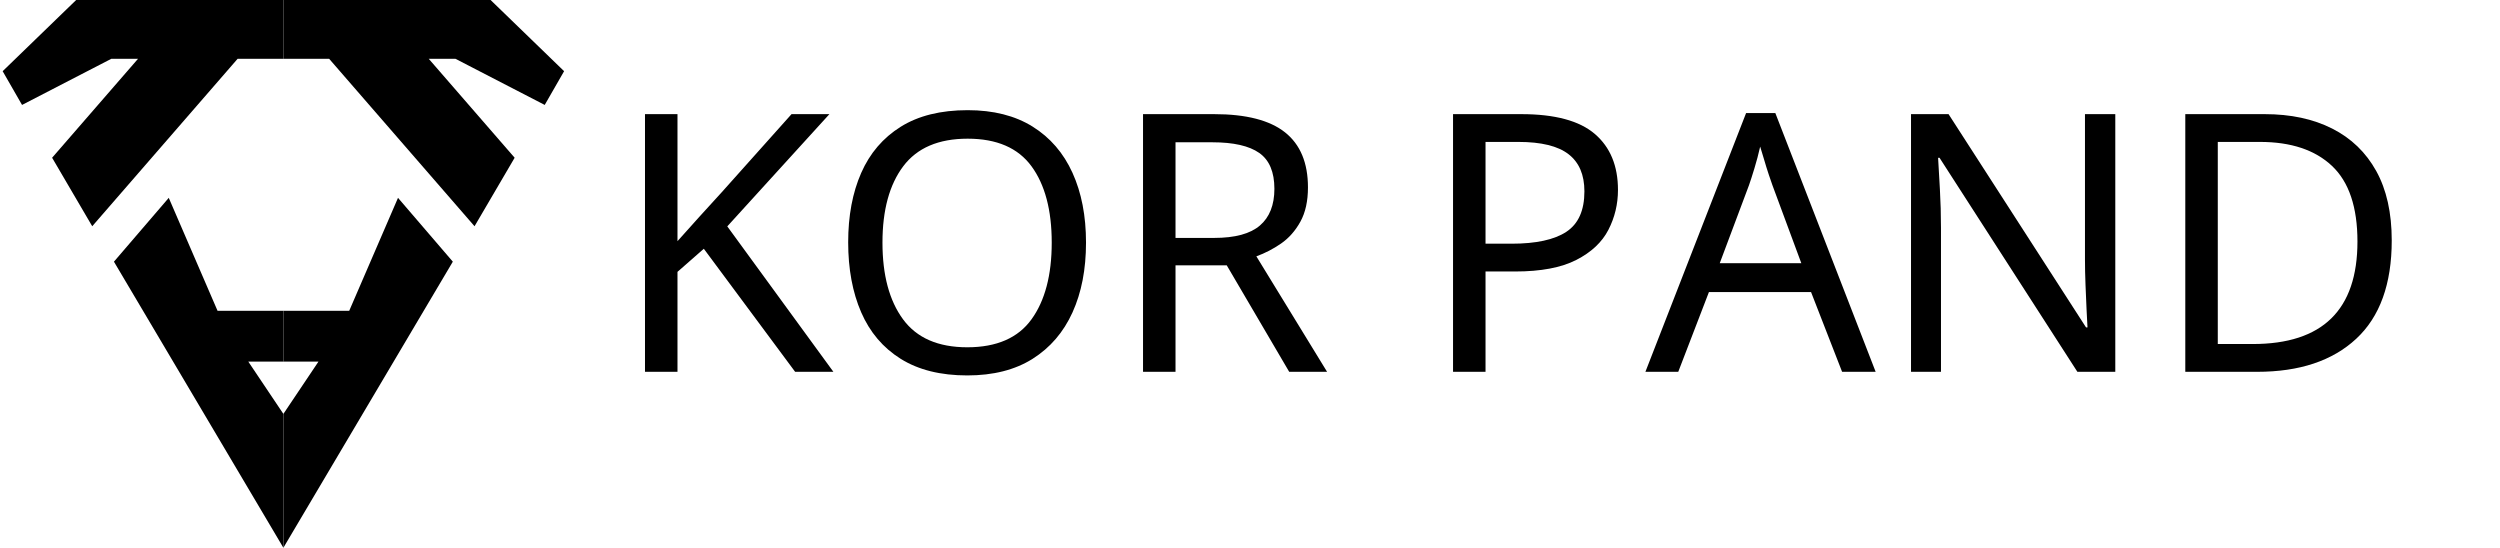
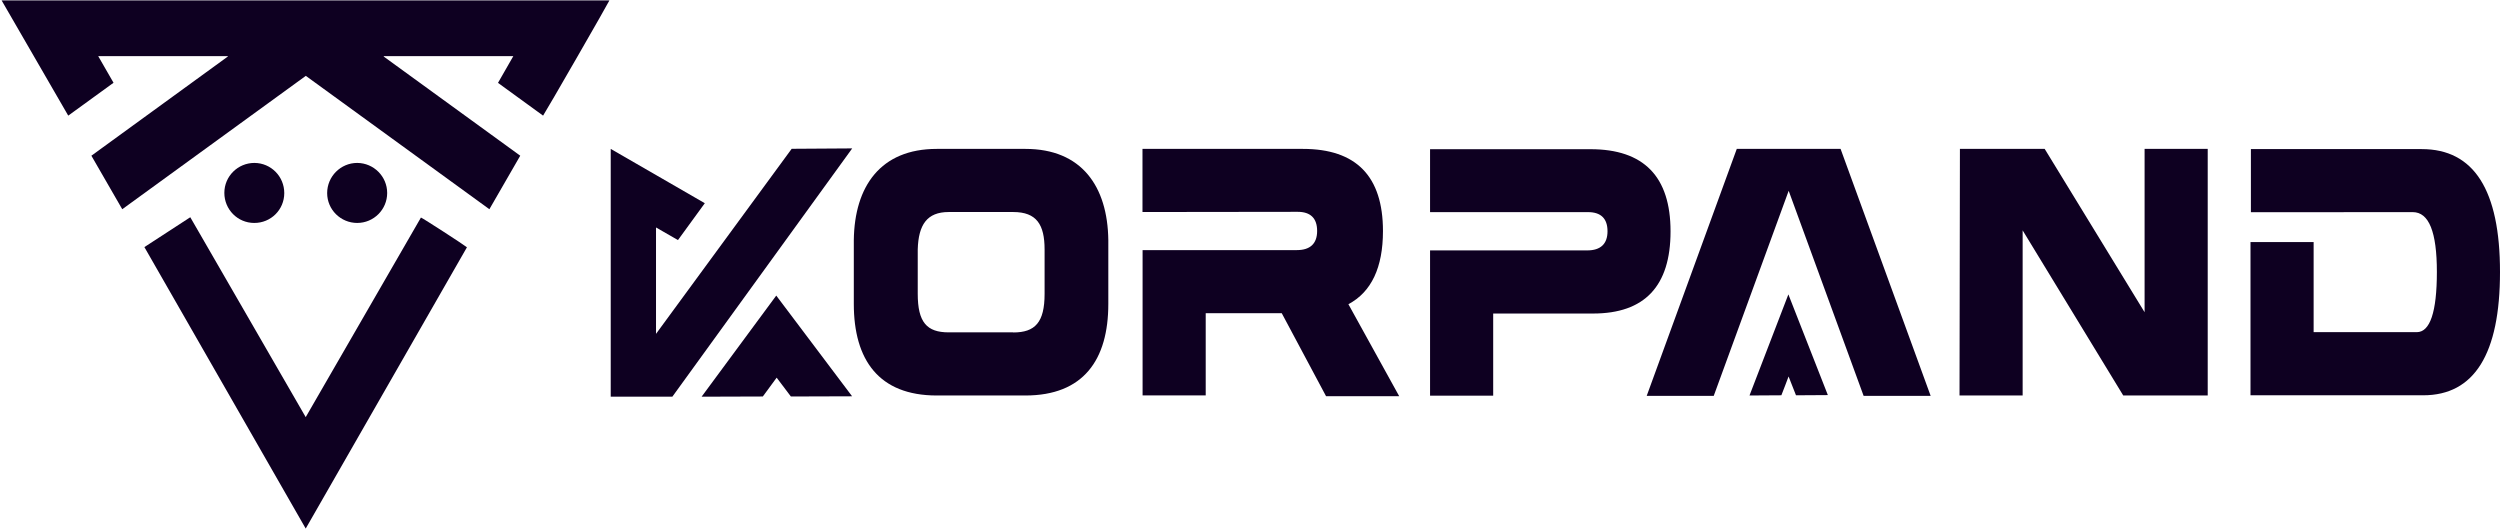
- <svg xmlns="http://www.w3.org/2000/svg" id="Diamencik" viewBox="0 0 2844.67 623.26">
-   <defs>
-     <style>
-       .cls-1 {
-         font-family: AtaryDemo, Atary_Demo;
-         font-size: 410.65px;
-       }
- 
-       .cls-2 {
-         letter-spacing: -.12em;
-       }
- 
-       .cls-3 {
-         clip-path: url(#clippath-1);
-       }
- 
-       .cls-4 {
-         clip-path: url(#clippath);
-       }
- 
-       .cls-5 {
-         fill: none;
-       }
-     </style>
-     <clipPath id="clippath">
-       <rect class="cls-5" x="3.02" width="319.43" height="623.26" />
-     </clipPath>
-     <clipPath id="clippath-1">
-       <rect class="cls-5" x="322.45" width="319.43" height="623.26" />
-     </clipPath>
-   </defs>
-   <g>
-     <g id="_Powtarzanie_lustrzane_" data-name="&amp;lt;Powtarzanie lustrzane&amp;gt;">
-       <g class="cls-4">
-         <polygon points="25.08 119.4 126.61 66.93 157.03 66.93 59.3 179.49 104.94 257.44 270.35 66.93 322.45 66.93 322.45 0 86.68 0 3.02 81 25.08 119.4" />
-         <polygon points="129.65 297.75 192.02 225.12 247.54 353.65 322.45 353.65 322.45 411.45 282.52 411.45 324.35 473.81 322.45 623.26 129.65 297.75" />
-       </g>
-     </g>
-     <g id="_Powtarzanie_lustrzane_-2" data-name="&amp;lt;Powtarzanie lustrzane&amp;gt;">
-       <g class="cls-3">
-         <polygon points="619.82 119.4 518.29 66.93 487.87 66.93 585.6 179.49 539.96 257.44 374.55 66.93 322.45 66.93 322.45 0 558.22 0 641.87 81 619.82 119.4" />
-         <polygon points="515.25 297.75 452.88 225.12 397.36 353.65 322.45 353.65 322.45 411.45 362.38 411.45 320.55 473.81 322.45 623.26 515.25 297.75" />
-       </g>
+ <svg xmlns="http://www.w3.org/2000/svg" version="1.1" id="Warstwa_10" x="0px" y="0px" viewBox="0 0 2495 528.2" style="enable-background:new 0 0 2495 528.2;" xml:space="preserve">
+   <style type="text/css">
+ 	.st0{fill:#0E0021;}
+ </style>
+   <g id="Warstwa_10-2">
+     <g>
+       <path class="st0" d="M122,208.8c-10.3-17.9-20.5-35.6-30.8-53.4c45.5-33,90.8-66,136.2-99c-0.1-0.1-0.1-0.2-0.1-0.4H98    c5.2,9,10.2,17.6,15.3,26.6c-15,10.9-30,21.8-45.2,32.8C45.9,77.2,23.9,38.9,1.6,0.4h606.6c-0.5,1.7-64.2,112.4-66.2,115    c-14.9-10.8-29.9-21.7-45-32.7c5.1-8.9,10.1-17.6,15.3-26.7H383.1c-0.1,0.1-0.1,0.2-0.2,0.4c45.4,33,90.7,65.9,136.3,99    c-10.3,17.8-20.5,35.4-30.8,53.4c-61.1-44.4-122.1-88.7-183.2-133.1C244.1,120.1,183.2,164.4,122,208.8L122,208.8z" />
+       <path class="st0" d="M305.1,527.5c-53.7-93.8-107.3-187.2-161-280.9c15.2-9.9,30.4-19.8,45.8-29.8    c38.4,66.5,76.7,132.8,115.2,199.5c38.5-66.6,76.7-132.9,115-199.2c1.7,0.5,43.1,27.3,45.9,29.7    C412.5,340.3,358.9,433.7,305.1,527.5L305.1,527.5z" />
+       <path class="st0" d="M386.4,192.6c0,16.5-13.4,29.9-29.9,29.9c-16.5,0-30-13.3-30-29.8c0-16.6,13.5-30.1,30-30.1    C373,162.7,386.4,176.1,386.4,192.6z" />
+       <path class="st0" d="M283.7,192.7c0,16.6-13.4,29.9-30,29.8c-16.5,0-29.8-13.4-29.8-30c0-16.6,13.5-29.9,30-29.9    C270.5,162.7,283.7,176.1,283.7,192.7L283.7,192.7z" />
    </g>
  </g>
-   <text class="cls-1" transform="translate(694.09 423.08)">
-     <tspan x="0" y="0">KOR</tspan>
-     <tspan class="cls-2" x="919.45" y="0">P</tspan>
-     <tspan x="1178.16" y="0">AND</tspan>
-   </text>
+   <g id="Warstwa_8">
+     <g>
+       <path class="st0" d="M934.9,394.7c-57.9,0-82.8-35.6-82.8-91.4v-63.7c0.7-53.6,26.6-91,82.8-91h88.5c56.1,0,82,37.4,82.7,91v63.7    c0,55.8-24.8,91.4-82.8,91.4L934.9,394.7L934.9,394.7z M1011.2,331.8c21.9,0,31.3-10.1,31.3-38.5V249c0-24.8-7.9-37.4-31.3-37.4    h-64.4c-21.6,0-30.2,12.6-30.9,37.4v44.2c0,28.4,9,38.5,30.9,38.5H1011.2L1011.2,331.8z" />
+       <path class="st0" d="M1140.2,211.6v-63h160.1c53.2,0,79.9,27.3,79.9,82c0,36.3-11.5,60.8-34.5,73l50.7,91.8h-73l-44.2-82.8h-75.9    v82h-63v-145h154c13.3,0,20.2-6.5,20.2-19.1s-6.5-19.1-19.4-19.1L1140.2,211.6L1140.2,211.6z" />
+       <path class="st0" d="M1427.2,211.9v-63h160.1c53.2,0,79.9,27.3,79.9,82s-25.9,82-77.3,82h-99.7v82h-63v-145h156.9    c13.3,0,20.2-6.5,20.2-19.1s-6.5-19.1-19.4-19.1H1427.2L1427.2,211.9z" />
+       <path class="st0" d="M1733.3,148.6h103.6l89.9,246.5h-66.9l-74.8-204.7l-74.8,204.7h-66.9L1733.3,148.6L1733.3,148.6L1733.3,148.6    z" />
+       <path class="st0" d="M1955.6,394.7l0.4-246.1h84.6l99.7,163v-163h63v246.1H2119l-100.4-164.8v164.8L1955.6,394.7L1955.6,394.7z" />
+       <path class="st0" d="M2246.4,211.8v-63h170.5c52.2,0,78.1,41,78.1,122.7s-25.6,123-76.6,123H2246V241.6h63v89.9h102.9    c13.3,0,20.1-20.1,20.1-60.1s-7.9-59.7-24.1-59.7L2246.4,211.8L2246.4,211.8z" />
+     </g>
+   </g>
+   <g id="Warstwa_12">
+     <path class="st0" d="M609.5,262.6v133.3H671c59.8-82.6,119.7-165.2,179.5-247.8c-20.1,0.1-40.2,0.3-60.4,0.4   c-45.1,61.6-90.3,123.1-135.4,184.7V227l21.9,12.6l26.8-36.8l-35.5-20.5l-58.4-33.7L609.5,262.6L609.5,262.6L609.5,262.6z" />
+     <path class="st0" d="M775.1,376.9c4.7,6.3,9.4,12.5,14.2,18.8l61.1-0.2c-25.2-33.5-50.5-67-75.7-100.5   c-24.8,33.6-49.6,67.3-74.5,100.9l61.1-0.2C765.8,389.5,770.4,383.2,775.1,376.9L775.1,376.9L775.1,376.9z" />
+     <path class="st0" d="M1785,375.7c2.5,6.3,4.9,12.5,7.4,18.8l31.8-0.2c-13.1-33.5-26.3-67-39.4-100.5   c-12.9,33.6-25.8,67.3-38.8,100.9l31.8-0.2C1780.2,388.3,1782.7,382,1785,375.7L1785,375.7L1785,375.7z" />
+   </g>
</svg>
